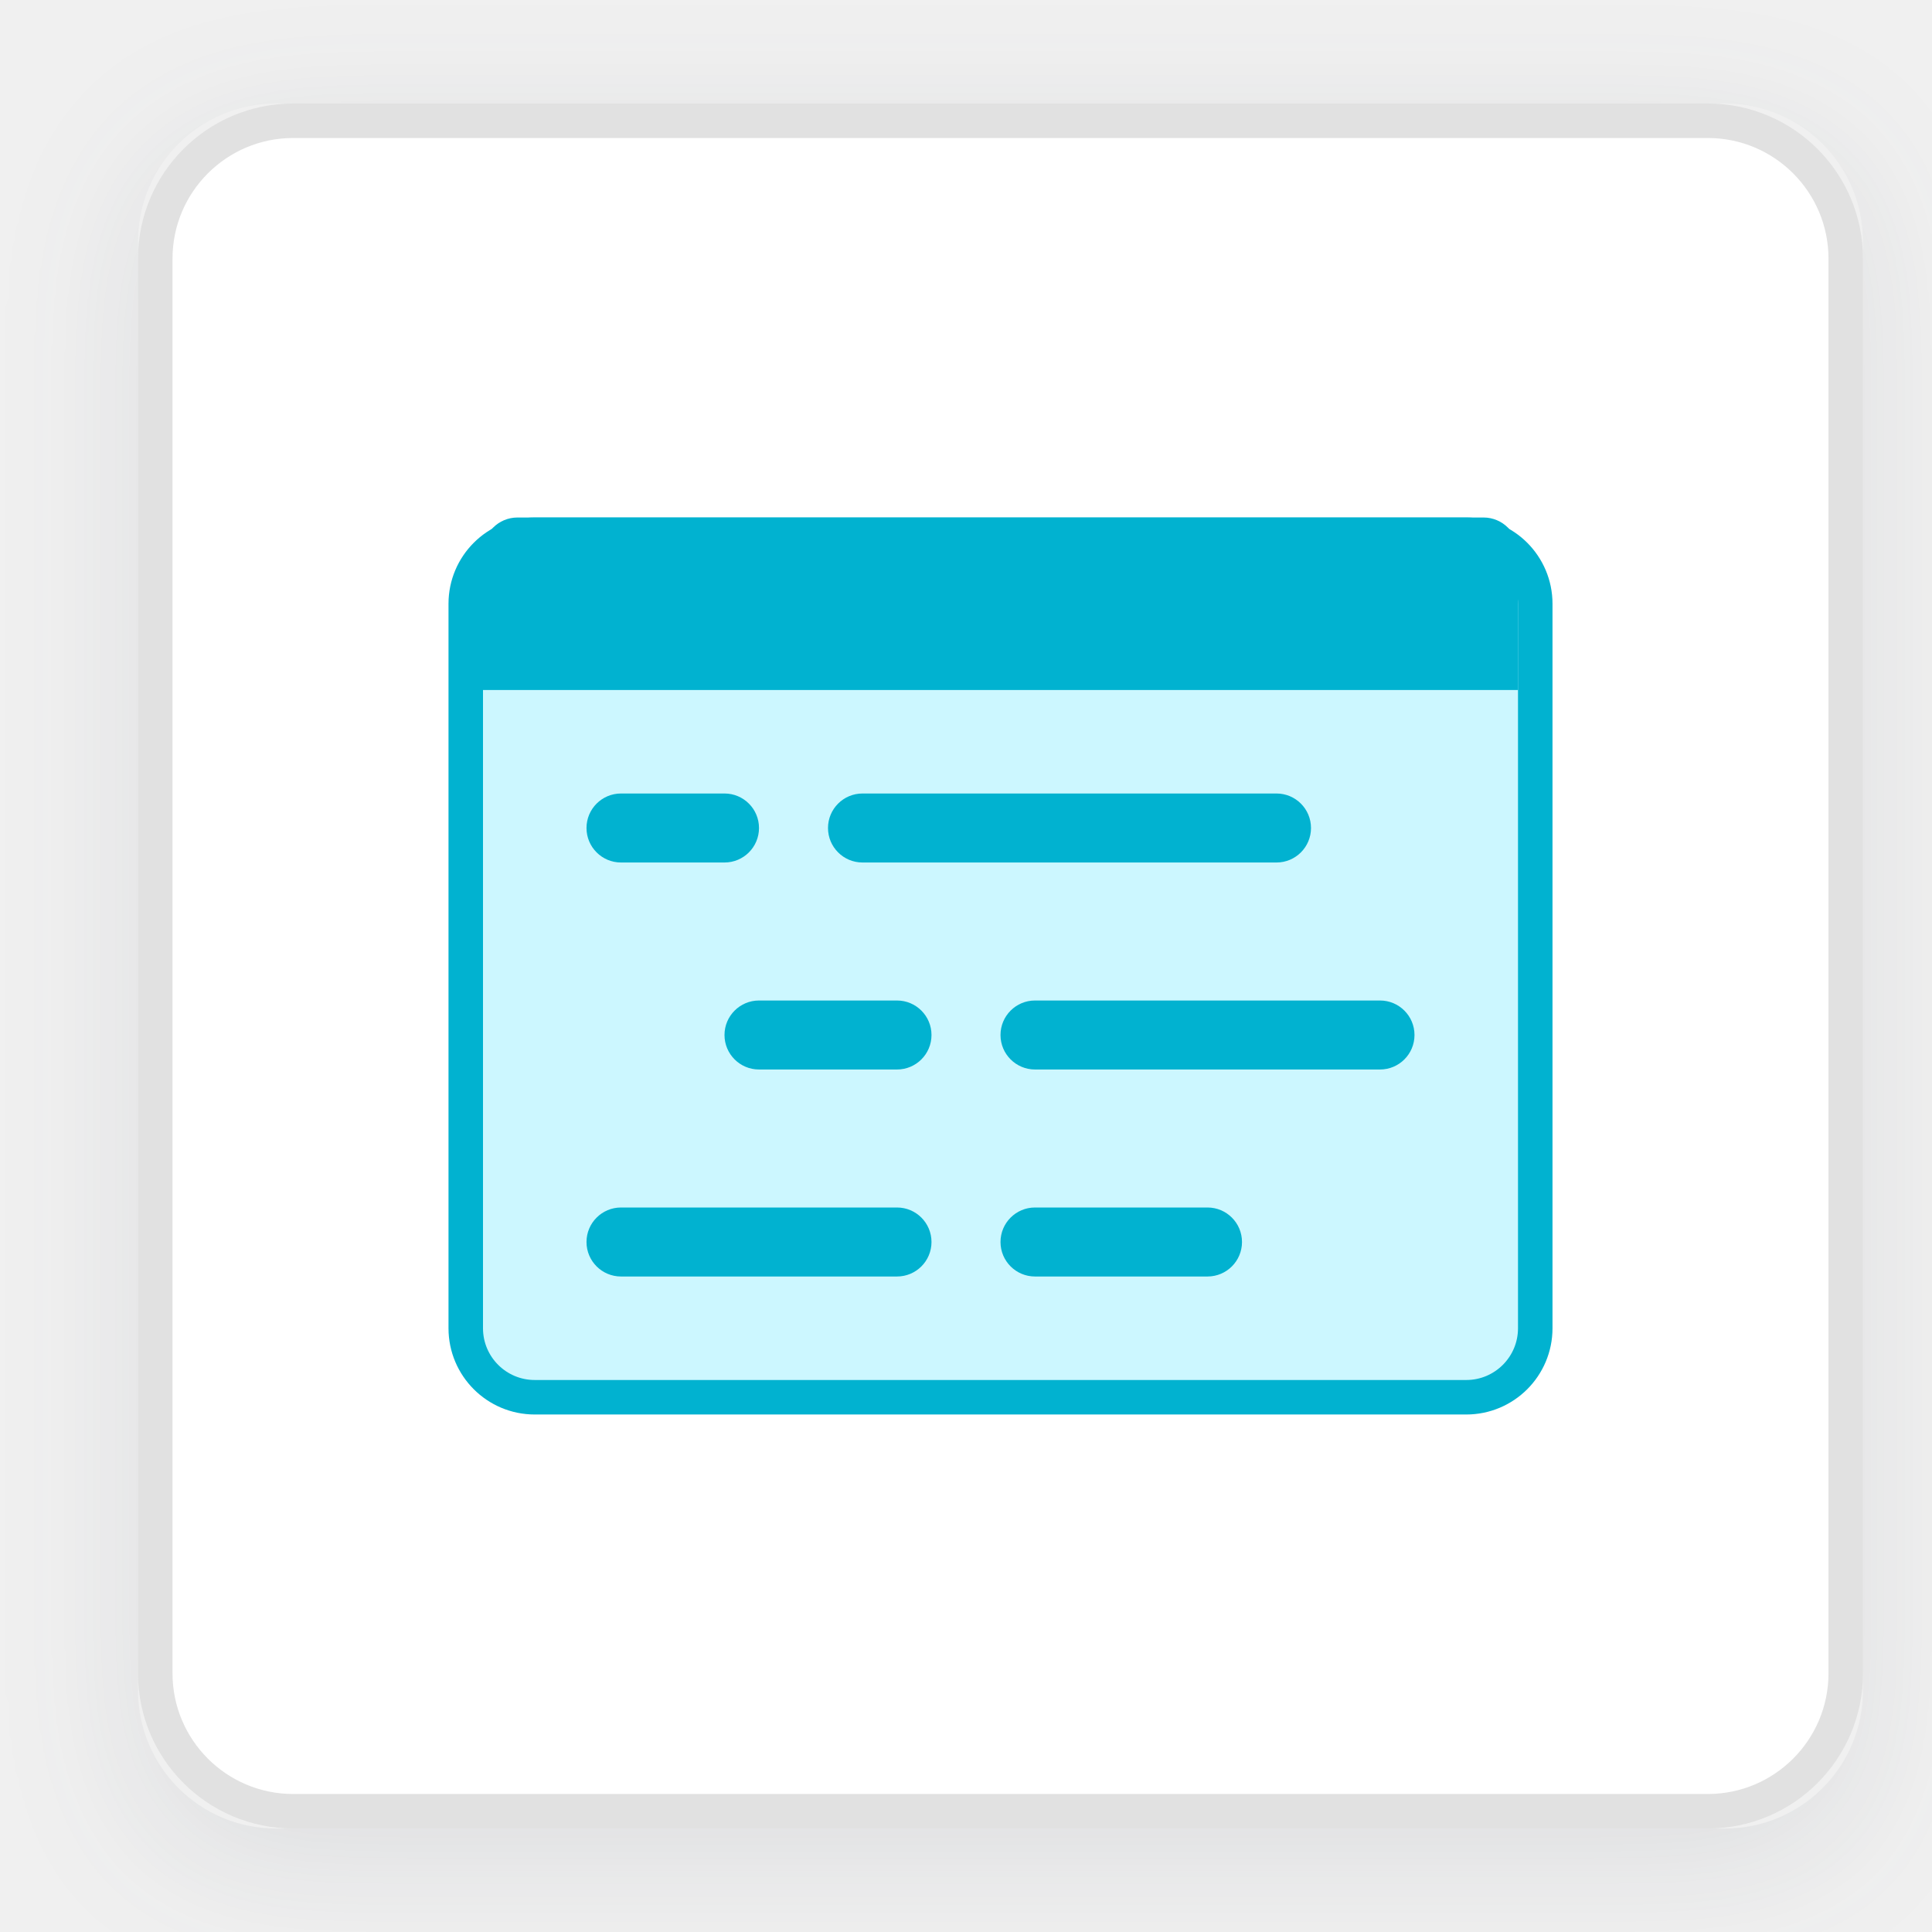
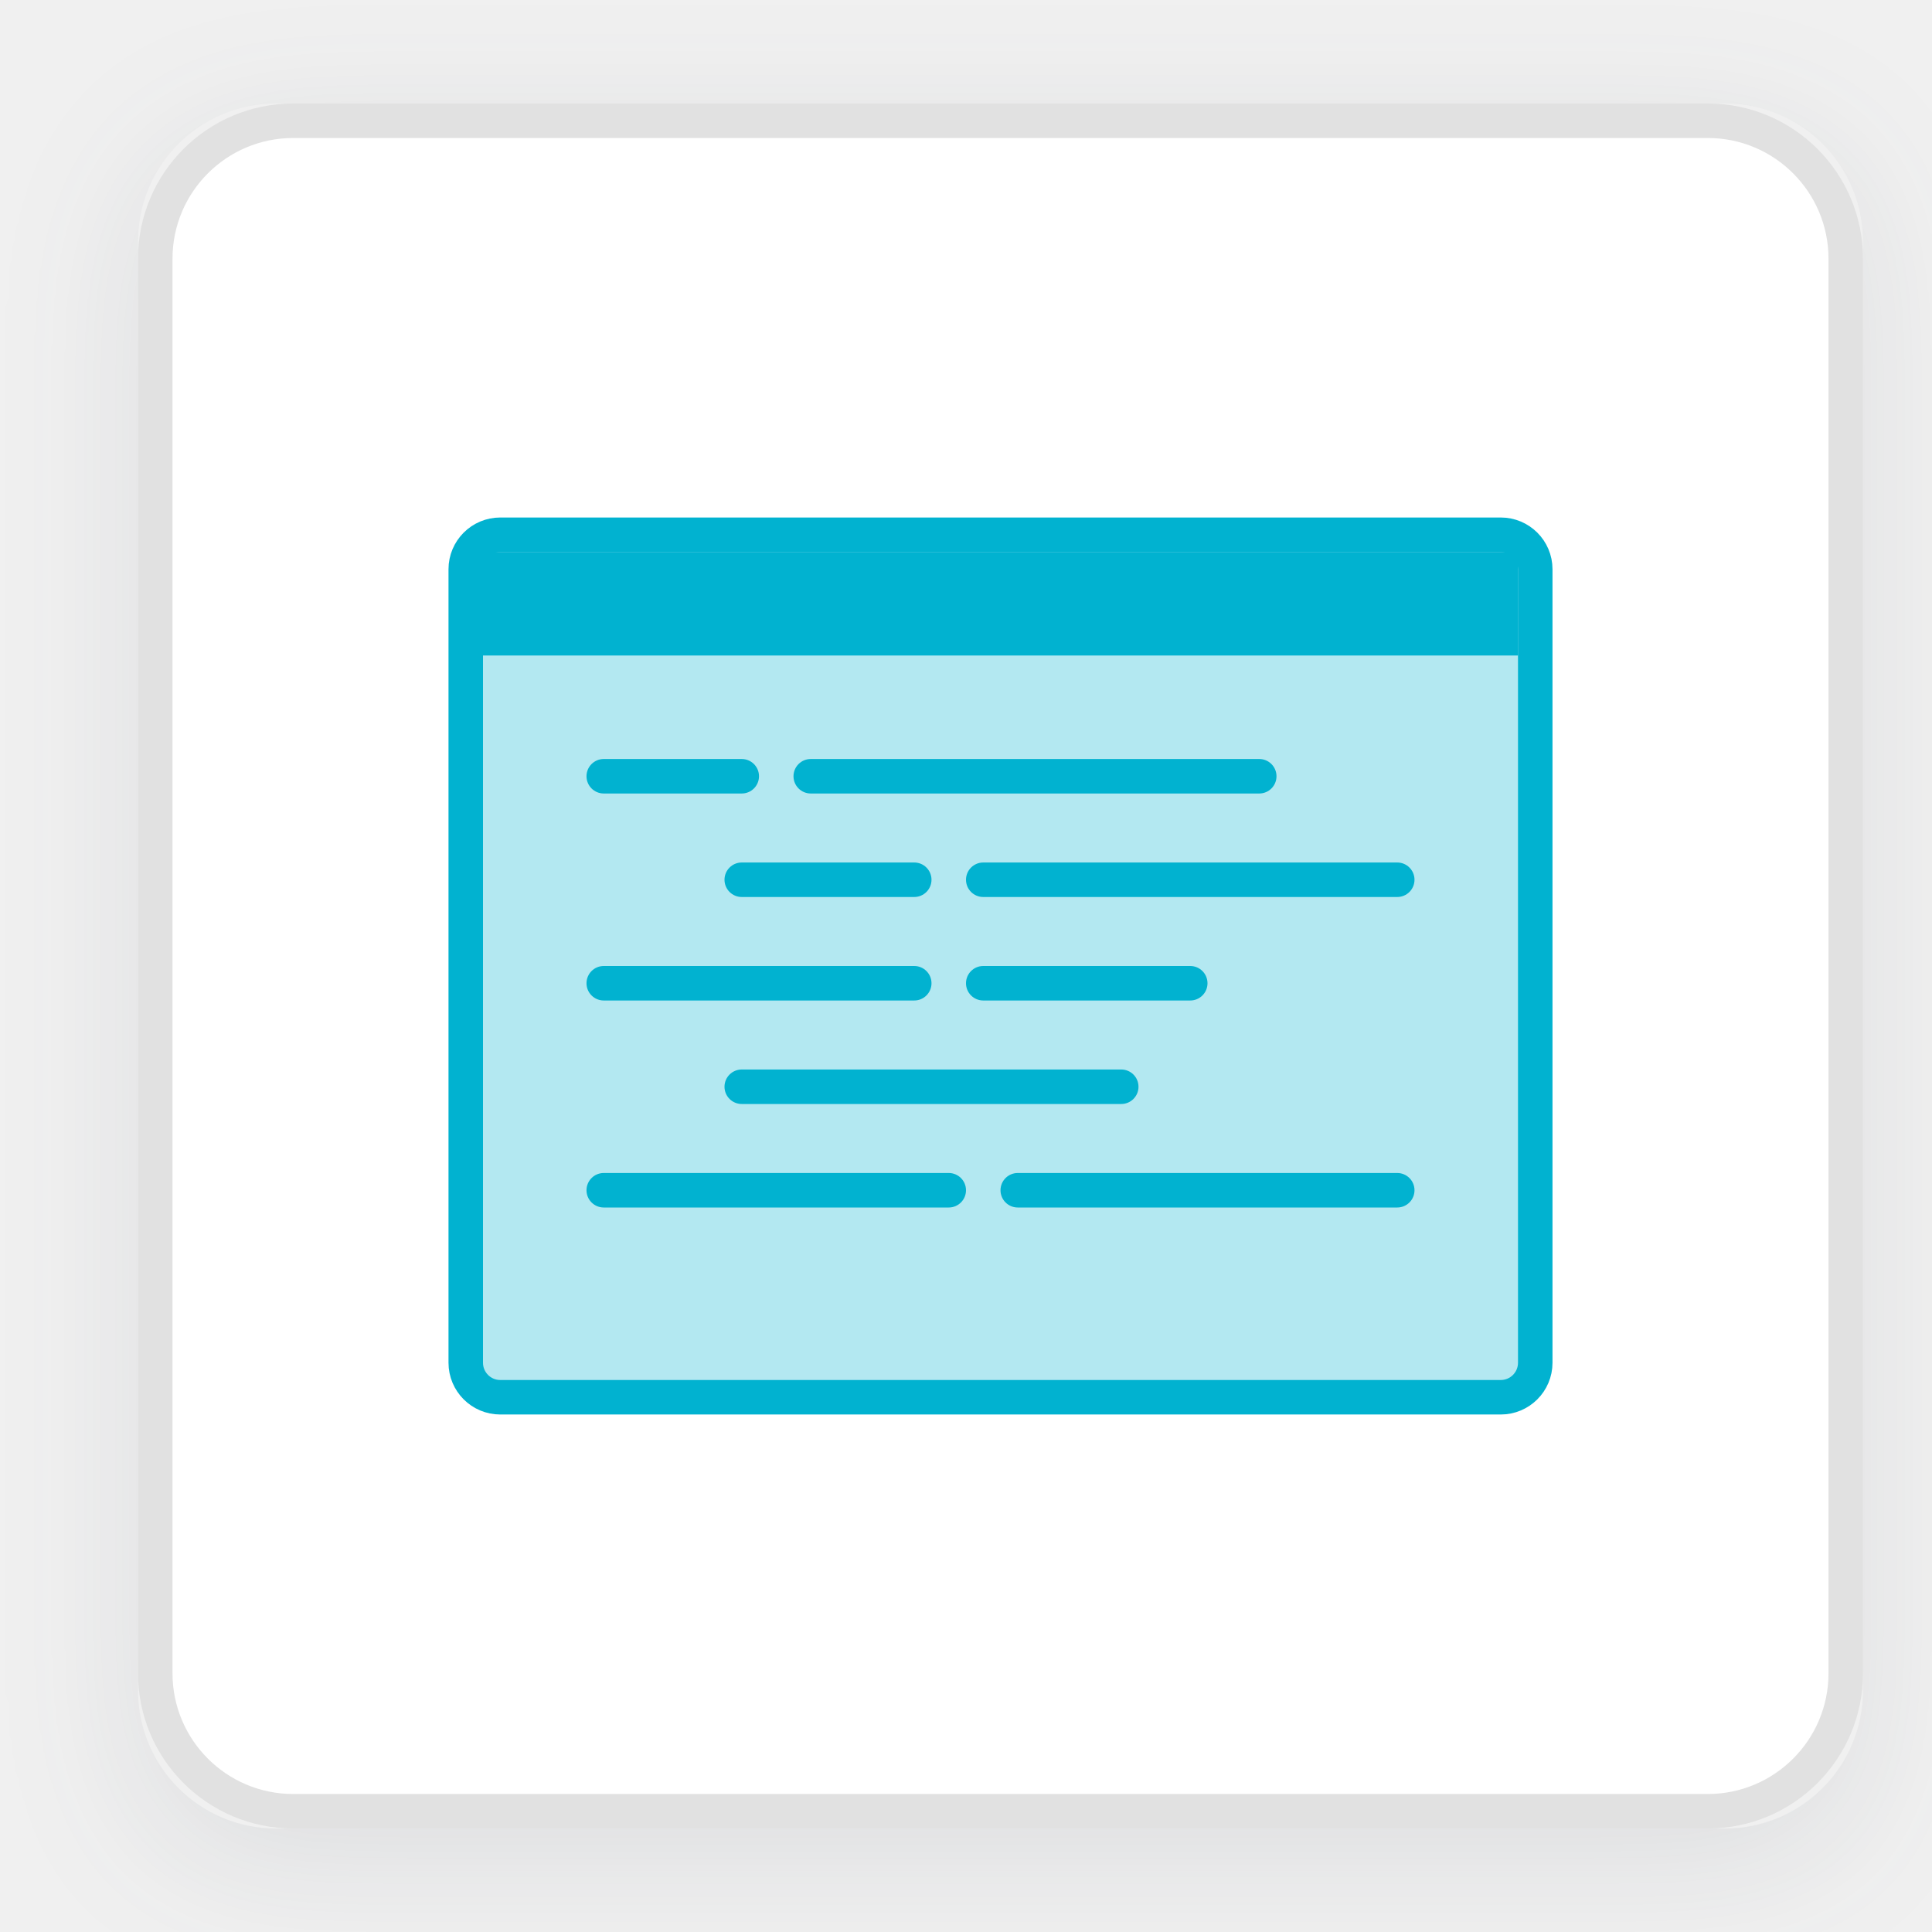
<svg xmlns="http://www.w3.org/2000/svg" xmlns:xlink="http://www.w3.org/1999/xlink" width="56" height="56" viewBox="0 0 56 56">
  <defs>
    <rect id="b" width="50" height="50" x="4" y="3" rx="4" />
    <filter id="a" width="126%" height="126%" x="-13%" y="-11%" filterUnits="objectBoundingBox">
      <feOffset dy="1" in="SourceAlpha" result="shadowOffsetOuter1" />
      <feGaussianBlur in="shadowOffsetOuter1" result="shadowBlurOuter1" stdDeviation="2" />
      <feComposite in="shadowBlurOuter1" in2="SourceAlpha" operator="out" result="shadowBlurOuter1" />
      <feColorMatrix in="shadowBlurOuter1" values="0 0 0 0 0.22 0 0 0 0 0.259 0 0 0 0 0.329 0 0 0 0.1 0" />
    </filter>
  </defs>
  <g fill="none" fill-rule="evenodd">
    <use fill="#000" filter="url(#a)" xlink:href="#b" />
    <rect width="49" height="49" x="4.5" y="3.5" fill="#FFF" stroke="#E1E1E1" stroke-linejoin="square" rx="4" />
-     <g transform="translate(13 15)">
-       <rect width="31" height="25" x=".5" y=".5" fill="#CCF7FF" stroke="#01B2D0" rx="2" />
-       <g fill="#01B2D0" transform="translate(4 8)">
-         <rect width="5" height="2" rx="1" />
-         <rect width="14" height="2" x="7" rx="1" />
+     <g fill="#01B2D0" transform="translate(13 15)">
+       <rect width="31" height="25" x=".5" y=".5" fill-opacity=".3" stroke="#01B2D0" rx="1" />
+       <g transform="translate(4 7)">
+         <rect width="5" height="1" rx=".5" />
+         <rect width="14" height="1" x="6" rx=".5" />
      </g>
-       <g fill="#01B2D0" transform="translate(4 20)">
-         <rect width="7" height="2" x="12" rx="1" />
-         <rect width="10" height="2" rx="1" />
+       <g transform="translate(4 13)">
+         <rect width="7" height="1" x="11" rx=".5" />
+         <rect width="10" height="1" rx=".5" />
      </g>
-       <g fill="#01B2D0" transform="translate(8 14)">
-         <rect width="12" height="2" x="8" rx="1" />
-         <rect width="6" height="2" rx="1" />
+       <g transform="translate(8 10)">
+         <rect width="13" height="1" x="7" rx=".5" />
+         <rect width="6" height="1" rx=".5" />
      </g>
-       <path fill="#01B2D0" d="M1 5h30V1a1 1 0 0 0-1-1H2a1 1 0 0 0-1 1v4z" />
+       <rect width="12" height="1" rx=".5" transform="translate(8 16)" />
+       <g transform="translate(4 19)">
+         <rect width="12" height="1" x="12" rx=".5" />
+         <rect width="11" height="1" rx=".5" />
+       </g>
+       <path d="M1 4h30V1H1z" />
    </g>
  </g>
</svg>
